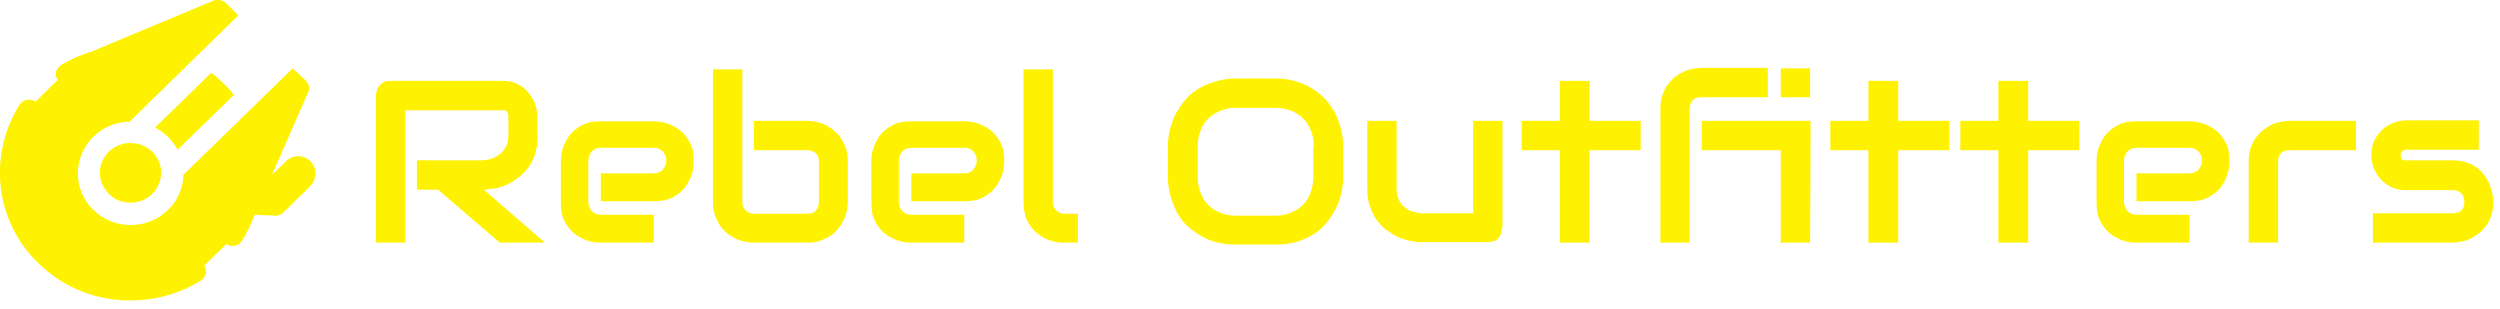
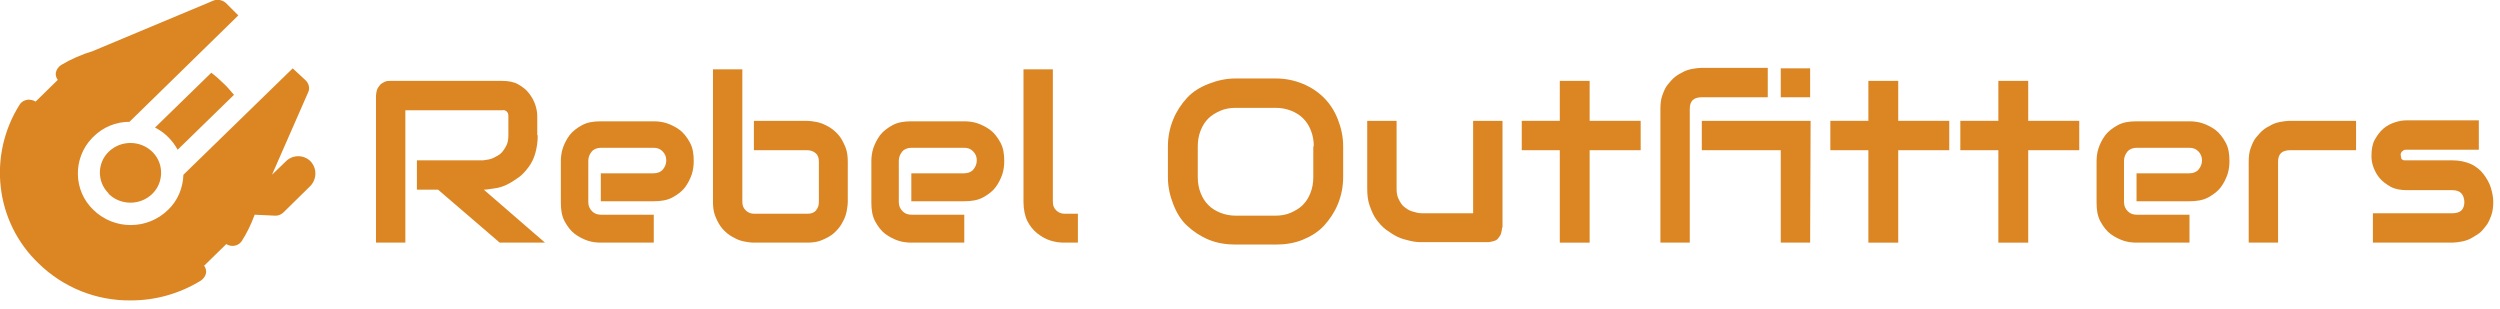
<svg xmlns="http://www.w3.org/2000/svg" version="1.1" id="Layer_1" x="0px" y="0px" viewBox="0 0 519.3 64.1" style="enable-background:new 0 0 519.3 64.1;" xml:space="preserve">
  <style type="text/css">
	.st0{enable-background:new    ;}
- 	.st1{fill:#FFF200;}
+ 	.st1{fill:#db8523;}
</style>
  <g>
    <g id="Layer_1-2">
      <g id="Logo">
        <g id="Rebel_Outfitters">
          <g class="st0">
            <path class="st1" d="M111.7,28.1c0,1.4-0.2,2.6-0.5,3.7s-0.8,2.1-1.4,2.9s-1.3,1.6-2,2.1s-1.6,1.1-2.4,1.5s-1.7,0.7-2.5,0.8       s-1.7,0.3-2.4,0.3l12.7,11h-9.4L91,39.4h-4.4v-6.1h13.8c0.8-0.1,1.5-0.2,2.1-0.5s1.2-0.6,1.6-1s0.8-1,1.1-1.6s0.4-1.3,0.4-2.1       v-3.8c0-0.3,0-0.6-0.1-0.8s-0.2-0.3-0.3-0.4s-0.3-0.1-0.4-0.2s-0.3,0-0.4,0H84.2v27.5h-6.1V19.9c0-0.4,0.1-0.8,0.2-1.2       s0.4-0.7,0.6-1s0.6-0.5,1-0.7s0.8-0.2,1.2-0.2h23.1c1.4,0,2.5,0.2,3.4,0.7s1.7,1.1,2.3,1.9s1,1.5,1.3,2.4s0.4,1.7,0.4,2.4V28.1       z" />
          </g>
          <g class="st0">
            <path class="st1" d="M144.1,33.5c0,0.8-0.1,1.8-0.4,2.7s-0.8,1.9-1.4,2.7s-1.5,1.5-2.6,2.1s-2.4,0.8-3.9,0.8h-11v-5.8h11       c0.8,0,1.5-0.3,1.9-0.8s0.7-1.1,0.7-1.9c0-0.8-0.3-1.4-0.8-1.9s-1.1-0.7-1.8-0.7h-11c-0.8,0-1.5,0.3-1.9,0.8s-0.7,1.1-0.7,1.9       V42c0,0.8,0.3,1.4,0.8,1.9s1.1,0.7,1.9,0.7h10.9v5.8h-11c-0.8,0-1.8-0.1-2.7-0.4s-1.9-0.8-2.7-1.4s-1.5-1.5-2.1-2.6       s-0.8-2.4-0.8-3.9v-8.6c0-0.8,0.1-1.8,0.4-2.7s0.8-1.9,1.4-2.7s1.5-1.5,2.6-2.1s2.4-0.8,3.9-0.8h11c0.8,0,1.8,0.1,2.7,0.4       s1.9,0.8,2.7,1.4s1.5,1.5,2.1,2.6S144.1,31.9,144.1,33.5z" />
            <path class="st1" d="M176.1,41.9c0,0.6-0.1,1.2-0.2,1.8s-0.3,1.3-0.6,1.9s-0.6,1.2-1.1,1.8s-1,1.1-1.6,1.5s-1.4,0.8-2.2,1.1       s-1.8,0.4-2.8,0.4h-11c-0.6,0-1.2-0.1-1.8-0.2s-1.3-0.3-1.9-0.6s-1.2-0.6-1.8-1.1s-1.1-1-1.5-1.6s-0.8-1.4-1.1-2.2       s-0.4-1.8-0.4-2.8V14.4h6.1v27.5c0,0.8,0.2,1.3,0.7,1.8s1.1,0.7,1.8,0.7h11c0.8,0,1.4-0.2,1.8-0.7s0.6-1,0.6-1.8v-8.3       c0-0.8-0.2-1.4-0.7-1.8s-1-0.6-1.8-0.6h-11v-6.1h11c0.6,0,1.2,0.1,1.8,0.2s1.3,0.3,1.9,0.6s1.2,0.6,1.8,1.1s1.1,1,1.5,1.6       s0.8,1.4,1.1,2.2s0.4,1.8,0.4,2.8V41.9z" />
            <path class="st1" d="M208.6,33.5c0,0.8-0.1,1.8-0.4,2.7s-0.8,1.9-1.4,2.7s-1.5,1.5-2.6,2.1s-2.4,0.8-3.9,0.8h-11v-5.8h11       c0.8,0,1.5-0.3,1.9-0.8s0.7-1.1,0.7-1.9c0-0.8-0.3-1.4-0.8-1.9s-1.1-0.7-1.8-0.7h-11c-0.8,0-1.5,0.3-1.9,0.8s-0.7,1.1-0.7,1.9       V42c0,0.8,0.3,1.4,0.8,1.9s1.1,0.7,1.9,0.7h10.9v5.8h-11c-0.8,0-1.8-0.1-2.7-0.4s-1.9-0.8-2.7-1.4s-1.5-1.5-2.1-2.6       s-0.8-2.4-0.8-3.9v-8.6c0-0.8,0.1-1.8,0.4-2.7s0.8-1.9,1.4-2.7s1.5-1.5,2.6-2.1s2.4-0.8,3.9-0.8h11c0.8,0,1.8,0.1,2.7,0.4       s1.9,0.8,2.7,1.4s1.5,1.5,2.1,2.6S208.6,31.9,208.6,33.5z" />
          </g>
          <g class="st0">
            <path class="st1" d="M223.8,50.4h-2.7c-0.9,0-1.8-0.1-2.8-0.4s-1.9-0.8-2.8-1.5s-1.6-1.6-2.1-2.6s-0.8-2.4-0.8-4V14.4h6.1v27.5       c0,0.8,0.2,1.3,0.7,1.8s1.1,0.7,1.8,0.7h2.7V50.4z" />
          </g>
          <g class="st0">
            <path class="st1" d="M279,36.8c0,2-0.4,3.9-1.1,5.6s-1.7,3.2-2.9,4.5s-2.7,2.2-4.4,2.9s-3.6,1-5.6,1h-8.3c-2,0-3.9-0.3-5.6-1       s-3.2-1.7-4.5-2.9s-2.2-2.7-2.9-4.5s-1.1-3.6-1.1-5.6v-6.4c0-2,0.4-3.9,1.1-5.6s1.7-3.2,2.9-4.5s2.7-2.2,4.5-2.9       s3.6-1.1,5.6-1.1h8.3c2,0,3.9,0.4,5.6,1.1s3.2,1.7,4.4,2.9s2.2,2.7,2.9,4.5s1.1,3.6,1.1,5.6V36.8z M272.9,30.4       c0-1.2-0.2-2.3-0.6-3.3s-0.9-1.8-1.6-2.5s-1.5-1.2-2.5-1.6s-2.1-0.6-3.2-0.6h-8.3c-1.2,0-2.3,0.2-3.2,0.6s-1.8,0.9-2.5,1.6       s-1.2,1.5-1.6,2.5s-0.6,2.1-0.6,3.3v6.4c0,1.2,0.2,2.3,0.6,3.3s0.9,1.8,1.6,2.5s1.5,1.2,2.5,1.6s2.1,0.6,3.2,0.6h8.2       c1.2,0,2.3-0.2,3.2-0.6s1.8-0.9,2.5-1.6s1.2-1.5,1.6-2.5s0.6-2.1,0.6-3.3V30.4z" />
            <path class="st1" d="M312,47.3c0,0.4-0.1,0.8-0.2,1.2s-0.4,0.7-0.6,1s-0.6,0.5-1,0.6s-0.8,0.2-1.2,0.2h-13.8       c-0.8,0-1.6-0.1-2.4-0.3s-1.7-0.4-2.5-0.8s-1.6-0.9-2.4-1.5s-1.4-1.3-2-2.1s-1-1.8-1.4-2.9s-0.5-2.3-0.5-3.7V25.1h6.1v14.1       c0,0.8,0.1,1.5,0.4,2.1s0.6,1.2,1.1,1.6s1,0.8,1.7,1s1.3,0.4,2.1,0.4H306V25.1h6.1V47.3z" />
            <path class="st1" d="M340.8,31.2h-10.6v19.2H324V31.2h-7.9v-6.1h7.9v-8.3h6.2v8.3h10.6V31.2z" />
            <path class="st1" d="M367.2,20.2h-13.7c-0.8,0-1.5,0.2-1.9,0.6s-0.6,1-0.6,1.8v27.8h-6.1V22.6c0-1,0.1-2,0.4-2.8       s0.6-1.6,1.1-2.2s1-1.2,1.5-1.6s1.2-0.8,1.8-1.1s1.3-0.5,1.9-0.6s1.3-0.2,1.8-0.2h13.8V20.2z M376,50.4h-6.1l0-19.2h-16.4v-6.1       h22.6L376,50.4z M376,20.2h-6.1v-6h6.1V20.2z" />
            <path class="st1" d="M404.9,31.2h-10.6v19.2h-6.2V31.2h-7.9v-6.1h7.9v-8.3h6.2v8.3h10.6V31.2z" />
          </g>
          <g class="st0">
            <path class="st1" d="M431.9,31.2h-10.6v19.2h-6.2V31.2h-7.9v-6.1h7.9v-8.3h6.2v8.3h10.6V31.2z" />
          </g>
          <g class="st0">
            <path class="st1" d="M463.1,33.5c0,0.8-0.1,1.8-0.4,2.7s-0.8,1.9-1.4,2.7s-1.5,1.5-2.6,2.1s-2.4,0.8-3.9,0.8h-11v-5.8h11       c0.8,0,1.5-0.3,1.9-0.8s0.7-1.1,0.7-1.9c0-0.8-0.3-1.4-0.8-1.9s-1.1-0.7-1.8-0.7h-11c-0.8,0-1.5,0.3-1.9,0.8s-0.7,1.1-0.7,1.9       V42c0,0.8,0.3,1.4,0.8,1.9s1.1,0.7,1.9,0.7h10.9v5.8h-11c-0.8,0-1.8-0.1-2.7-0.4s-1.9-0.8-2.7-1.4s-1.5-1.5-2.1-2.6       s-0.8-2.4-0.8-3.9v-8.6c0-0.8,0.1-1.8,0.4-2.7s0.8-1.9,1.4-2.7s1.5-1.5,2.6-2.1s2.4-0.8,3.9-0.8h11c0.8,0,1.8,0.1,2.7,0.4       s1.9,0.8,2.7,1.4s1.5,1.5,2.1,2.6S463.1,31.9,463.1,33.5z" />
            <path class="st1" d="M489.4,31.2h-13.7c-0.8,0-1.5,0.2-1.9,0.6s-0.6,1-0.6,1.8v16.8h-6.1V33.6c0-1,0.1-2,0.4-2.8       s0.6-1.6,1.1-2.2s1-1.2,1.5-1.6s1.2-0.8,1.8-1.1s1.3-0.5,1.9-0.6s1.3-0.2,1.8-0.2h13.8V31.2z" />
            <path class="st1" d="M517.9,41.9c0,1-0.1,2-0.4,2.8s-0.6,1.6-1.1,2.2s-0.9,1.2-1.5,1.6s-1.2,0.8-1.8,1.1s-1.3,0.5-1.9,0.6       s-1.3,0.2-1.8,0.2h-16.5v-6.1h16.5c0.8,0,1.5-0.2,1.9-0.6s0.6-1,0.6-1.8c-0.1-1.6-0.9-2.4-2.5-2.4h-9.4c-1.3,0-2.5-0.2-3.4-0.7       s-1.7-1.1-2.3-1.8s-1-1.5-1.3-2.3s-0.4-1.6-0.4-2.3c0-1.4,0.2-2.5,0.7-3.4s1.1-1.7,1.8-2.3s1.5-1,2.4-1.3s1.7-0.4,2.4-0.4h15       v6.1h-14.9c-0.3,0-0.6,0-0.7,0.1s-0.3,0.2-0.4,0.3s-0.1,0.2-0.2,0.4s0,0.3,0,0.4c0,0.3,0.1,0.4,0.1,0.6s0.2,0.2,0.3,0.3       s0.3,0.1,0.4,0.1s0.3,0,0.4,0h9.4c1.6,0,2.9,0.3,4,0.8s2,1.3,2.6,2.1s1.2,1.8,1.5,2.8S517.9,41,517.9,41.9z" />
          </g>
        </g>
        <path id="millennium-falcon-svgrepo-com" class="st1" d="M48.6,19.7L36.9,31.1c-1.1-2-2.7-3.6-4.7-4.6l11.7-11.4     c0.9,0.7,1.7,1.4,2.5,2.2C47.2,18,47.9,18.9,48.6,19.7z M22.6,40.3c2.5,2.4,6.5,2.4,9,0c2.4-2.3,2.5-6.2,0.2-8.6c0,0,0,0,0,0     l-0.2-0.2c-2.5-2.4-6.5-2.4-9,0c-2.4,2.3-2.5,6.2-0.1,8.6L22.6,40.3z M64.5,33.5L64.5,33.5c-1.4-1.4-3.7-1.4-5.1,0l-2.9,2.8l0,0     L64,19.2c0.4-0.8,0.2-1.8-0.5-2.5l-2.7-2.5L38.1,36.3c-0.1,2.8-1.2,5.4-3.2,7.3c-4.3,4.2-11.2,4.2-15.5,0     c-4.2-4-4.3-10.7-0.3-14.9c0.1-0.1,0.2-0.2,0.3-0.3c2-2,4.7-3.1,7.5-3.1L49.5,3.2l-2.6-2.6c-0.7-0.6-1.7-0.8-2.5-0.5L19.3,10.6     c-2.3,0.7-4.6,1.7-6.6,2.9c-0.6,0.4-1,1-1.1,1.6c-0.1,0.5,0.1,1.1,0.4,1.5l-4.6,4.5c-0.5-0.3-1-0.4-1.6-0.4     c-0.7,0.1-1.3,0.4-1.7,1C-2.6,32.3-1,46.1,8,54.7c5.1,5,12,7.8,19.2,7.7l0,0c5.1,0,10.1-1.4,14.5-4.1c0.6-0.4,1-1,1.1-1.6     c0.1-0.5-0.1-1.1-0.4-1.5l4.6-4.5c1.1,0.7,2.5,0.4,3.2-0.6c0,0,0,0,0,0c1.1-1.7,2-3.6,2.7-5.5l4.3,0.2h0.1c0.6,0,1.2-0.3,1.6-0.7     l0,0l5.6-5.5C65.8,37.2,65.9,35,64.5,33.5C64.5,33.6,64.5,33.6,64.5,33.5L64.5,33.5L64.5,33.5z" />
      </g>
    </g>
  </g>
</svg>
